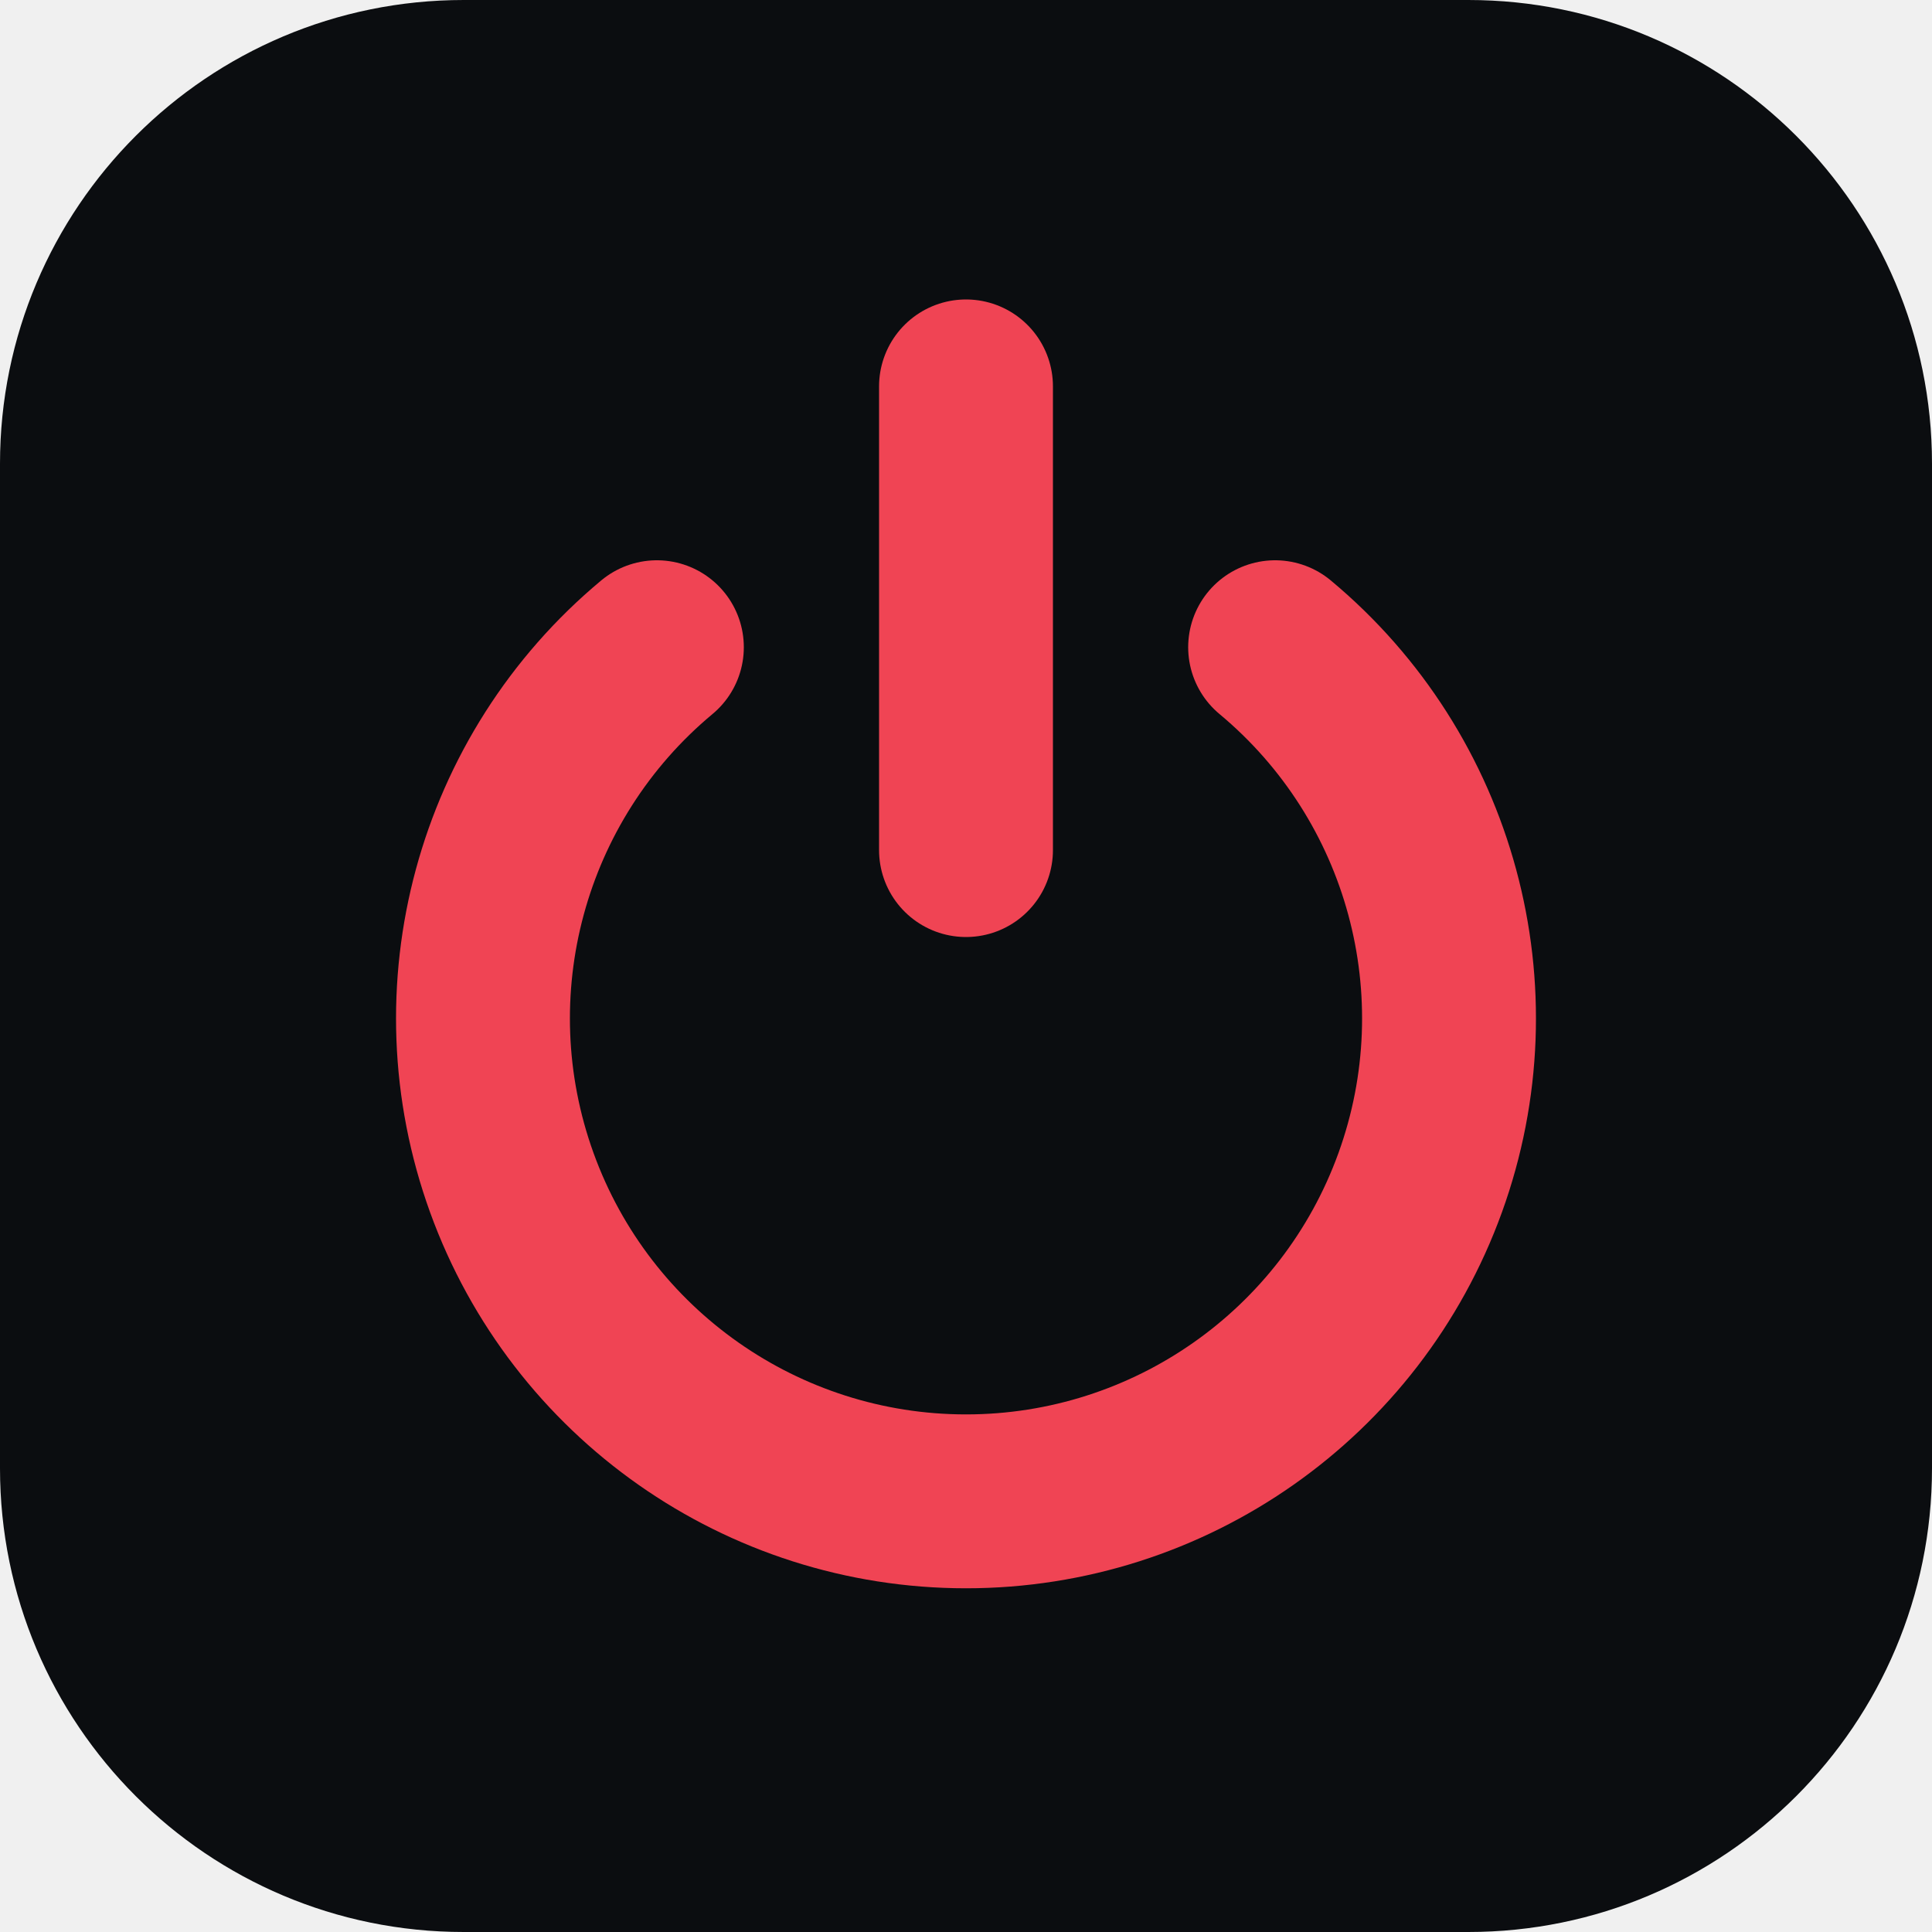
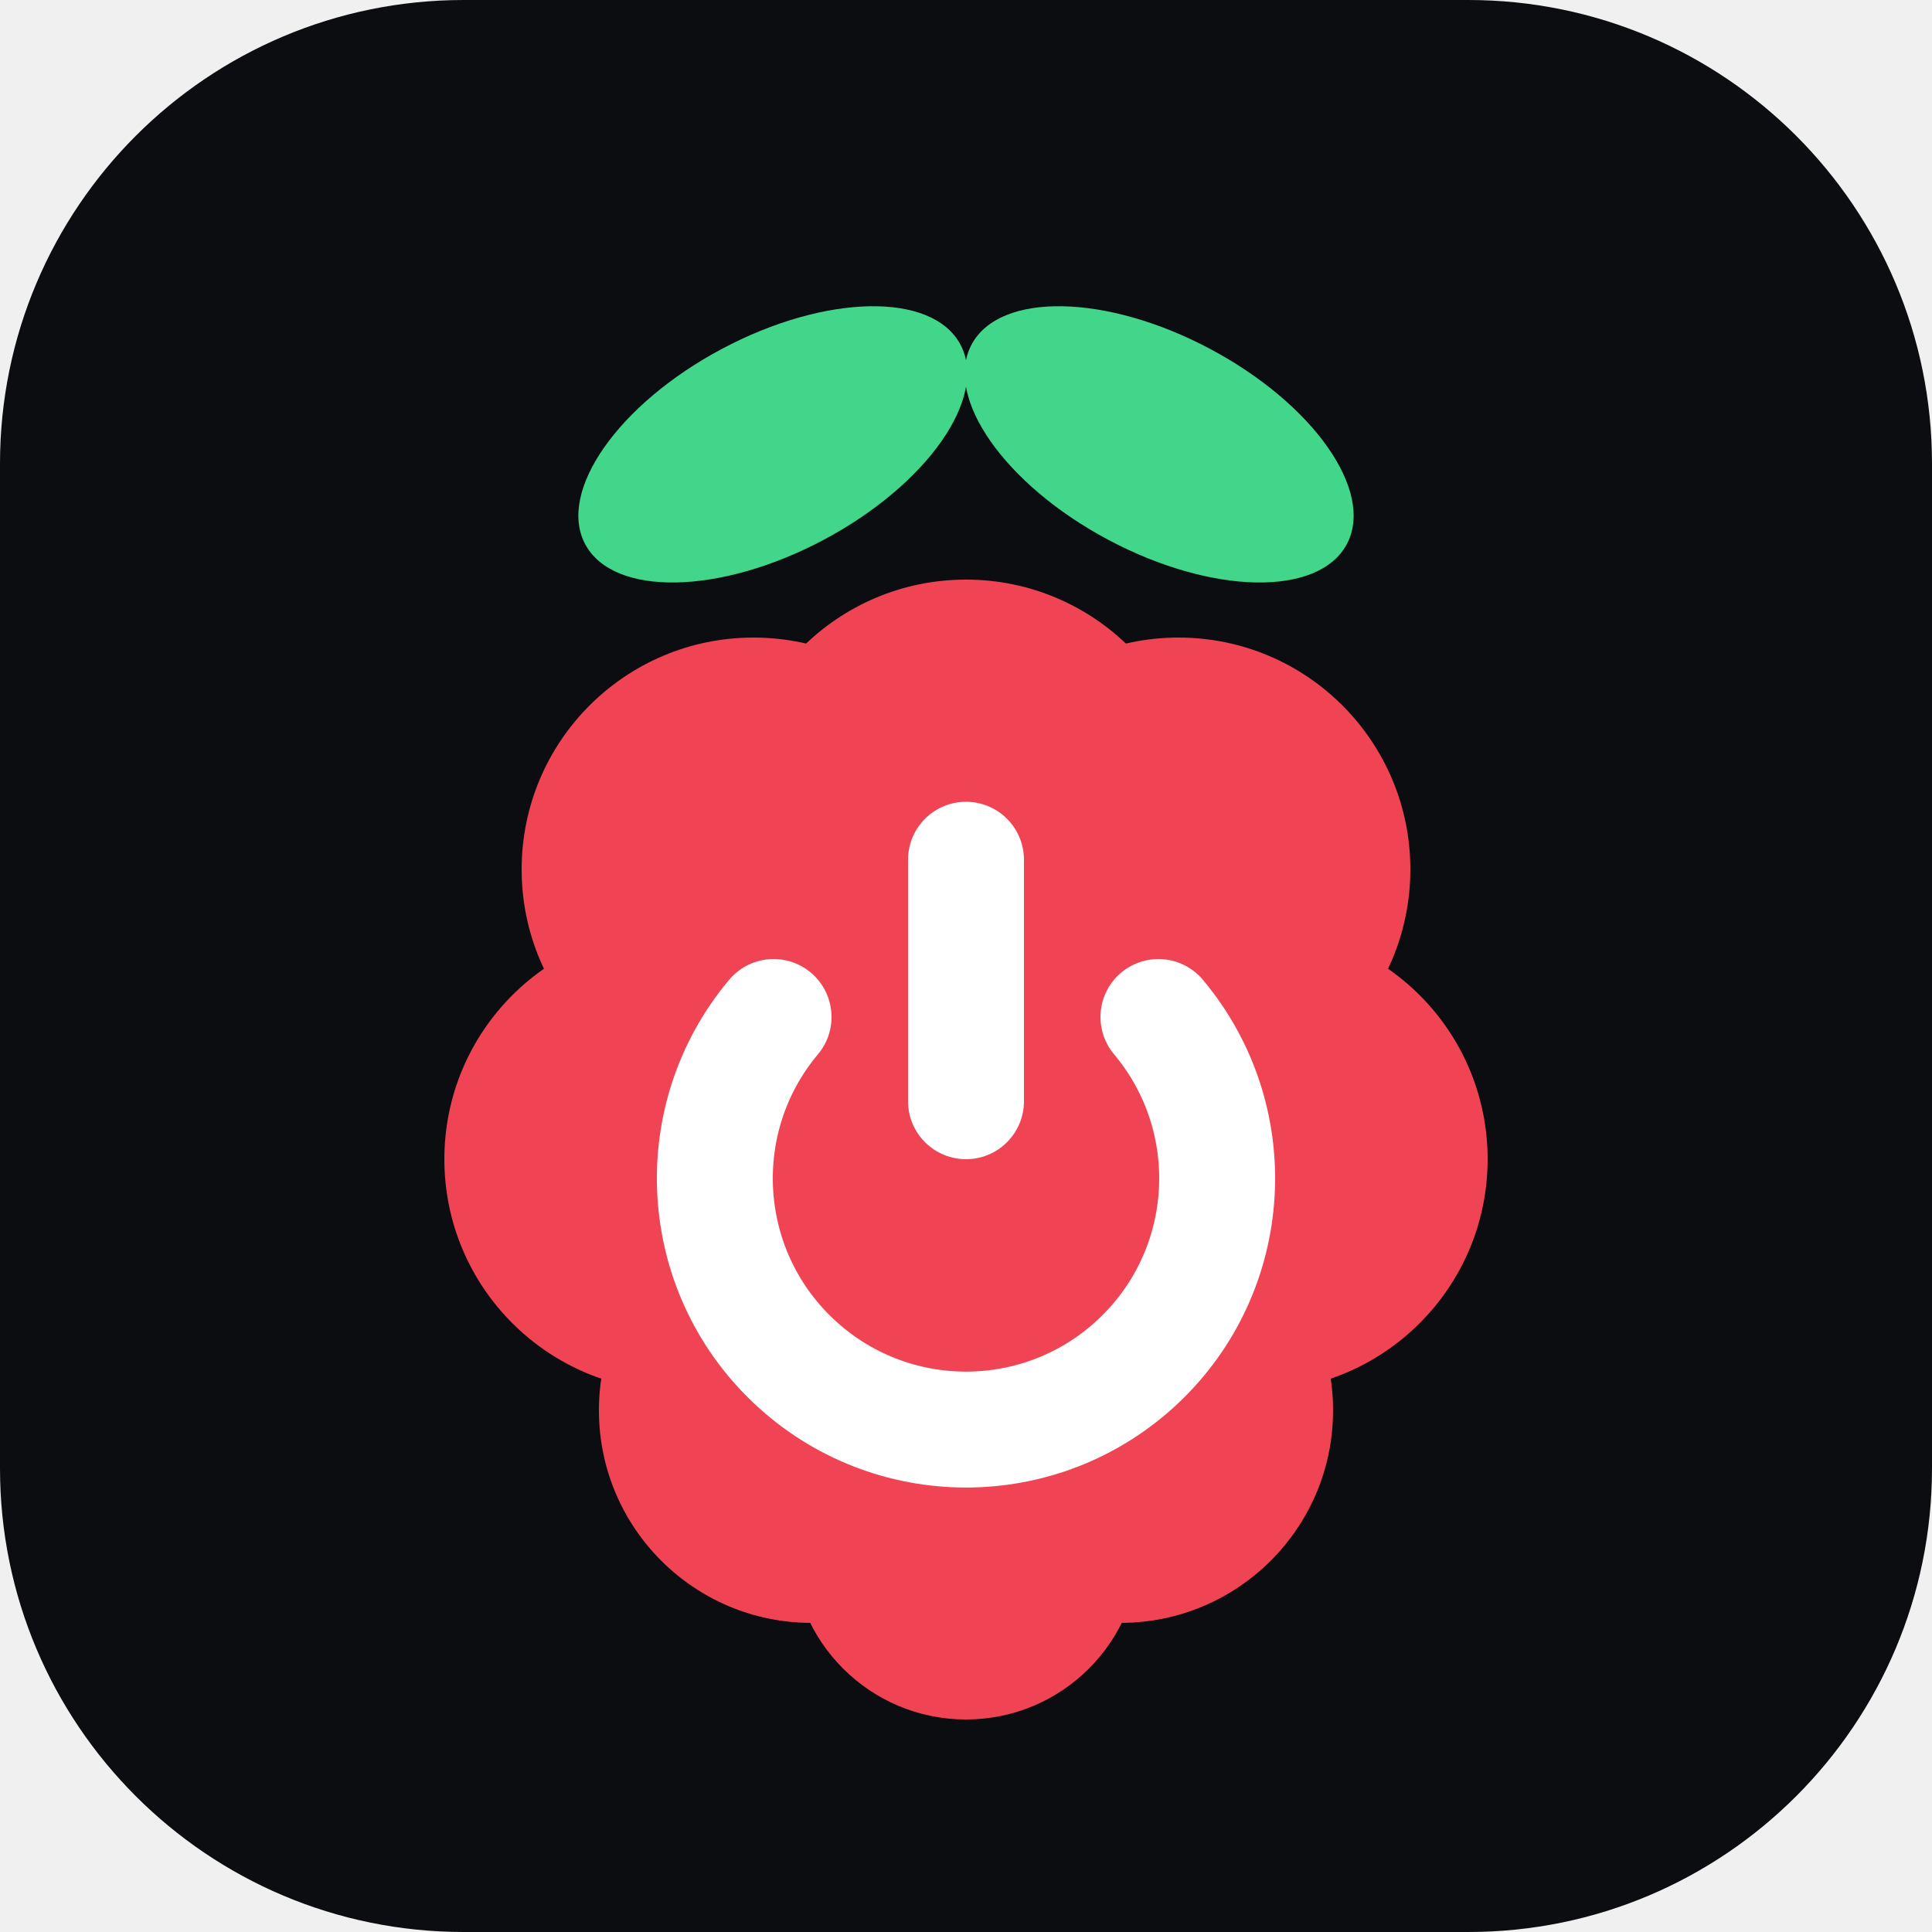
<svg xmlns="http://www.w3.org/2000/svg" viewBox="0 0 100 100">
  <rect width="100" height="100" rx="24" fill="#0b0d10" />
-   <path d="M50 20v24" stroke="#f04454" stroke-width="9" stroke-linecap="round" />
-   <path d="M34 33.5a25 25 0 1 0 32 0" fill="none" stroke="#f04454" stroke-width="9" stroke-linecap="round" />
+   <g fill="#42d68a">
+     <ellipse cx="40" cy="23" rx="11" ry="5.6" transform="rotate(-28 40 23)" />
+     <ellipse cx="60" cy="23" rx="11" ry="5.6" transform="rotate(28 60 23)" />
+   </g>
+   <g fill="#f04454">
+     <circle cx="39" cy="45" r="12" />
+     <circle cx="61" cy="45" r="12" />
+     <circle cx="50" cy="42" r="12" />
+     <circle cx="35" cy="60" r="12" />
+     <circle cx="65" cy="60" r="12" />
+     <circle cx="50" cy="58" r="13" />
+     <circle cx="42" cy="73" r="11" />
+     <circle cx="58" cy="73" r="11" />
+     <circle cx="50" cy="80" r="9" />
+   </g>
+   <g stroke="#fff" stroke-width="6" stroke-linecap="round" fill="none">
+     <path d="M50 44.5V57" />
+     <path d="M59.96 52.64A13 13 0 1 1 40.04 52.64" />
+   </g>
</svg>
